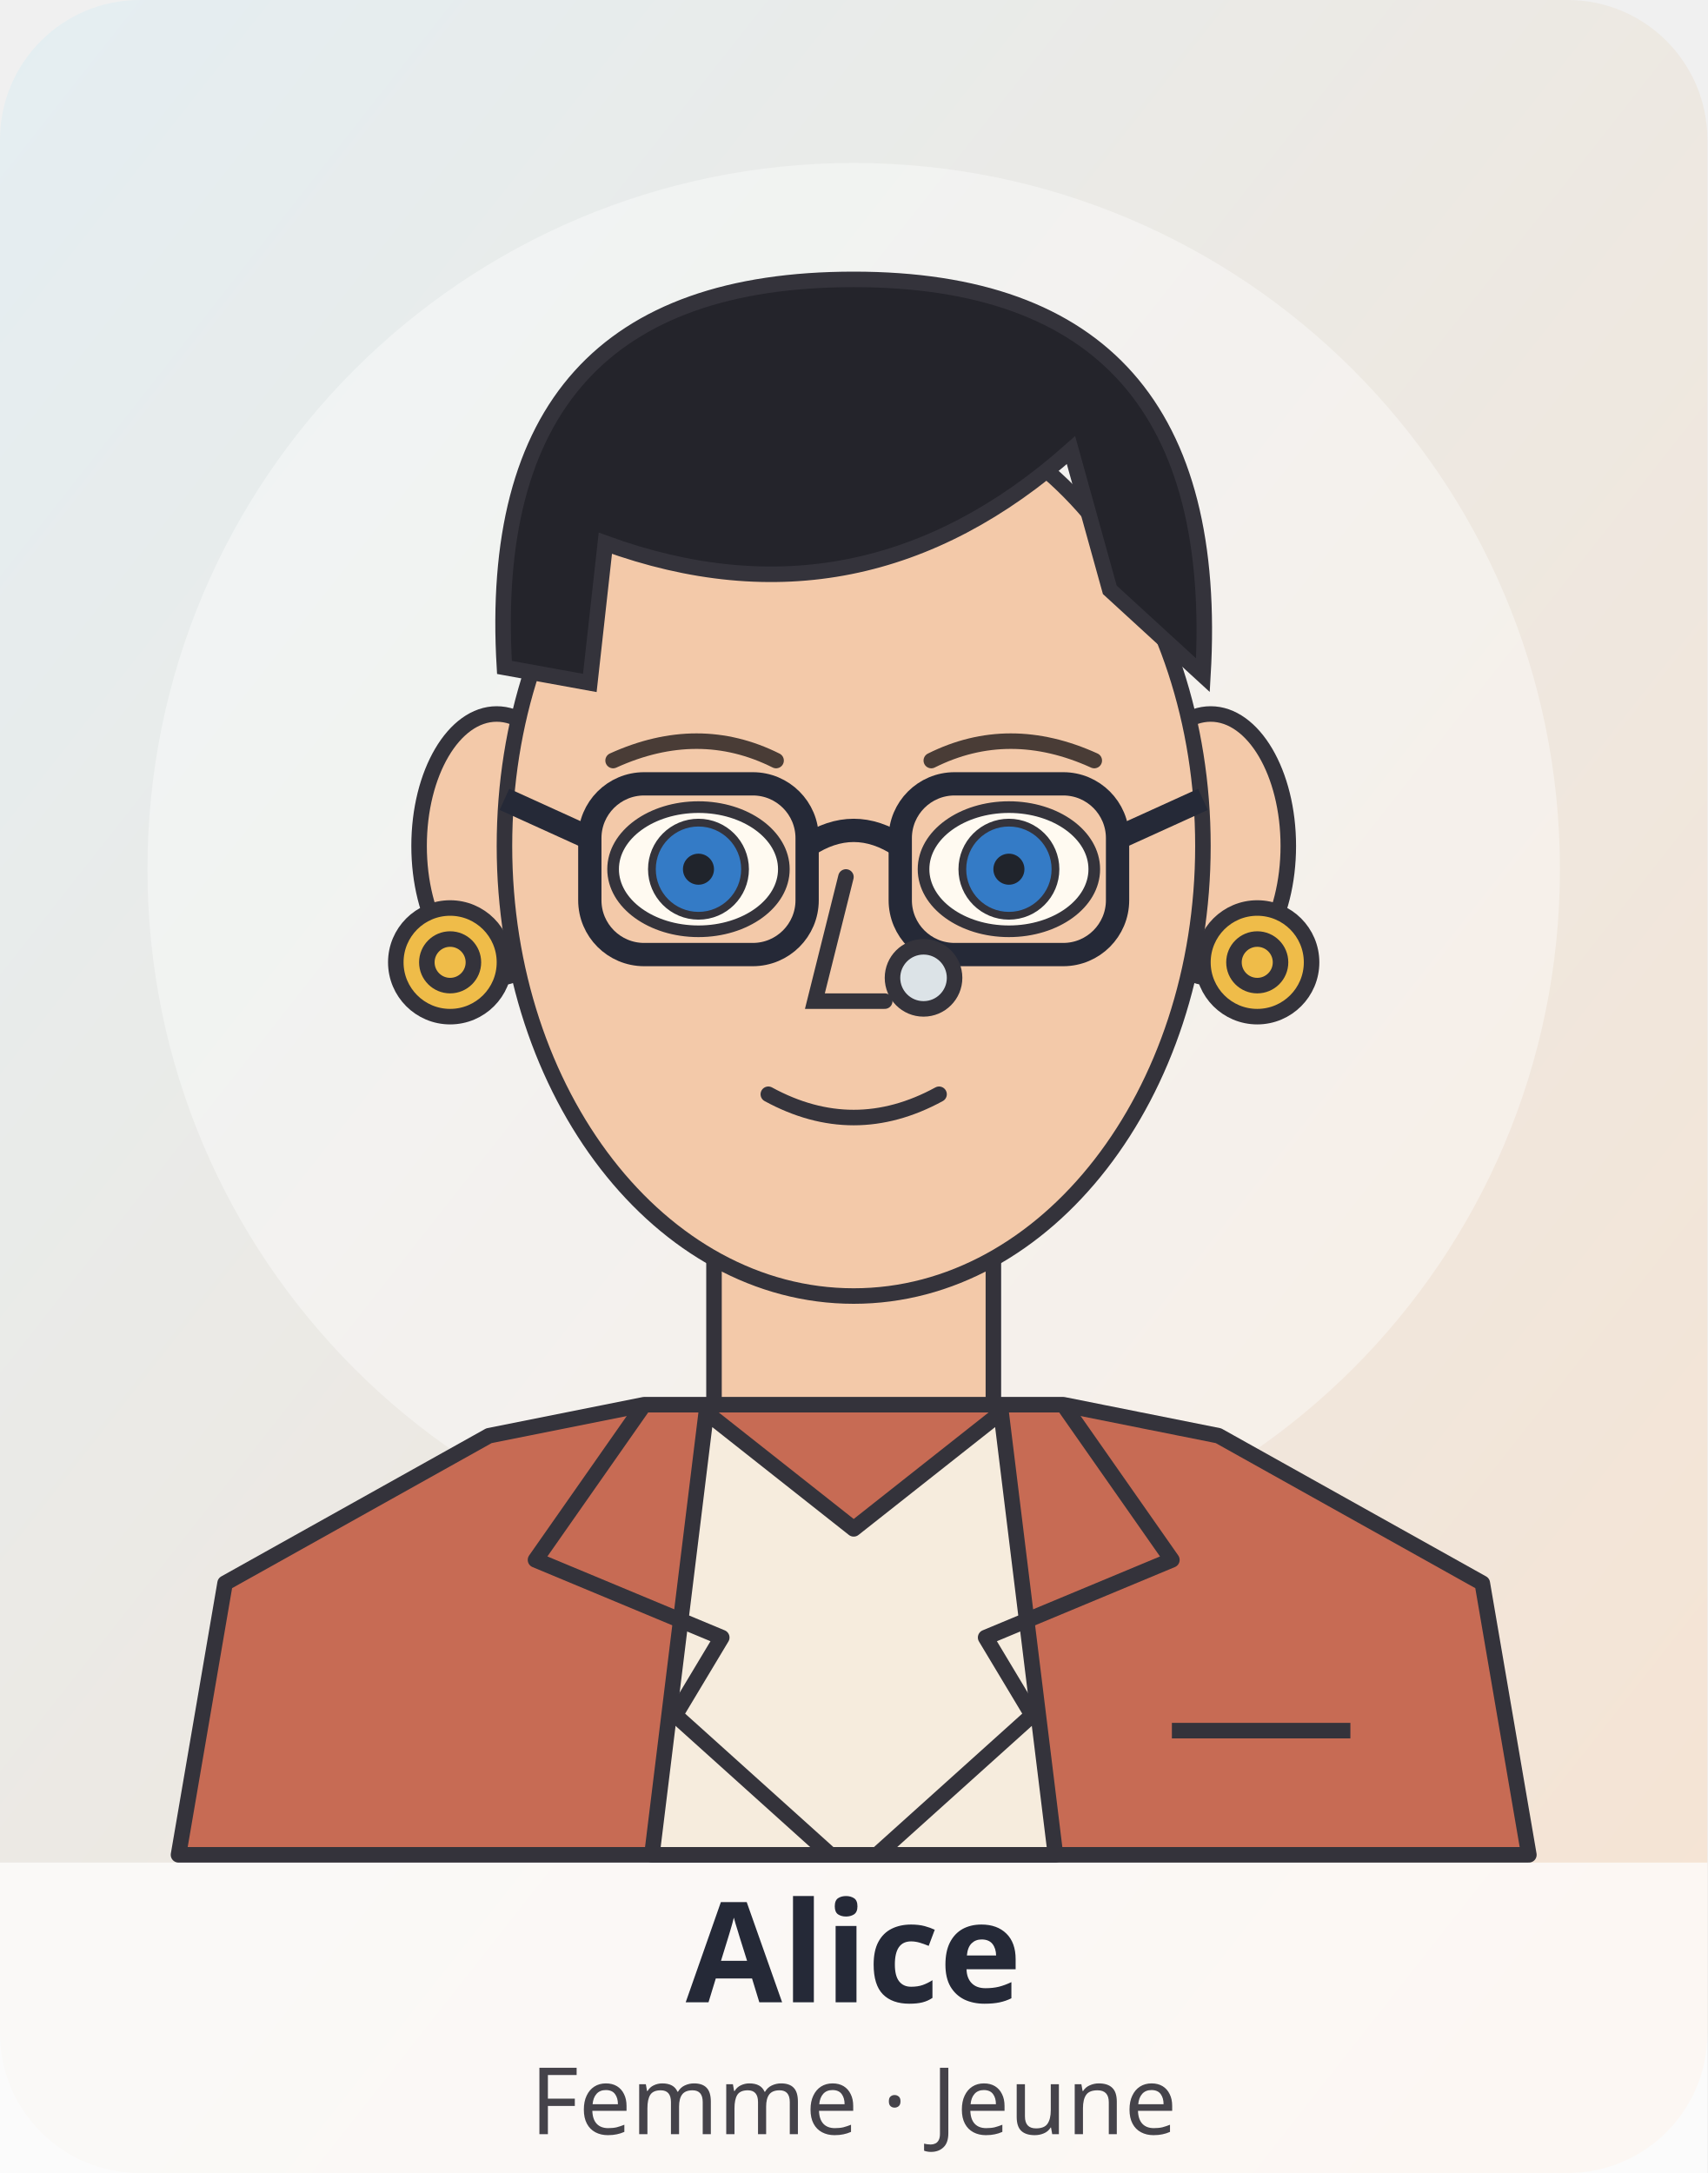
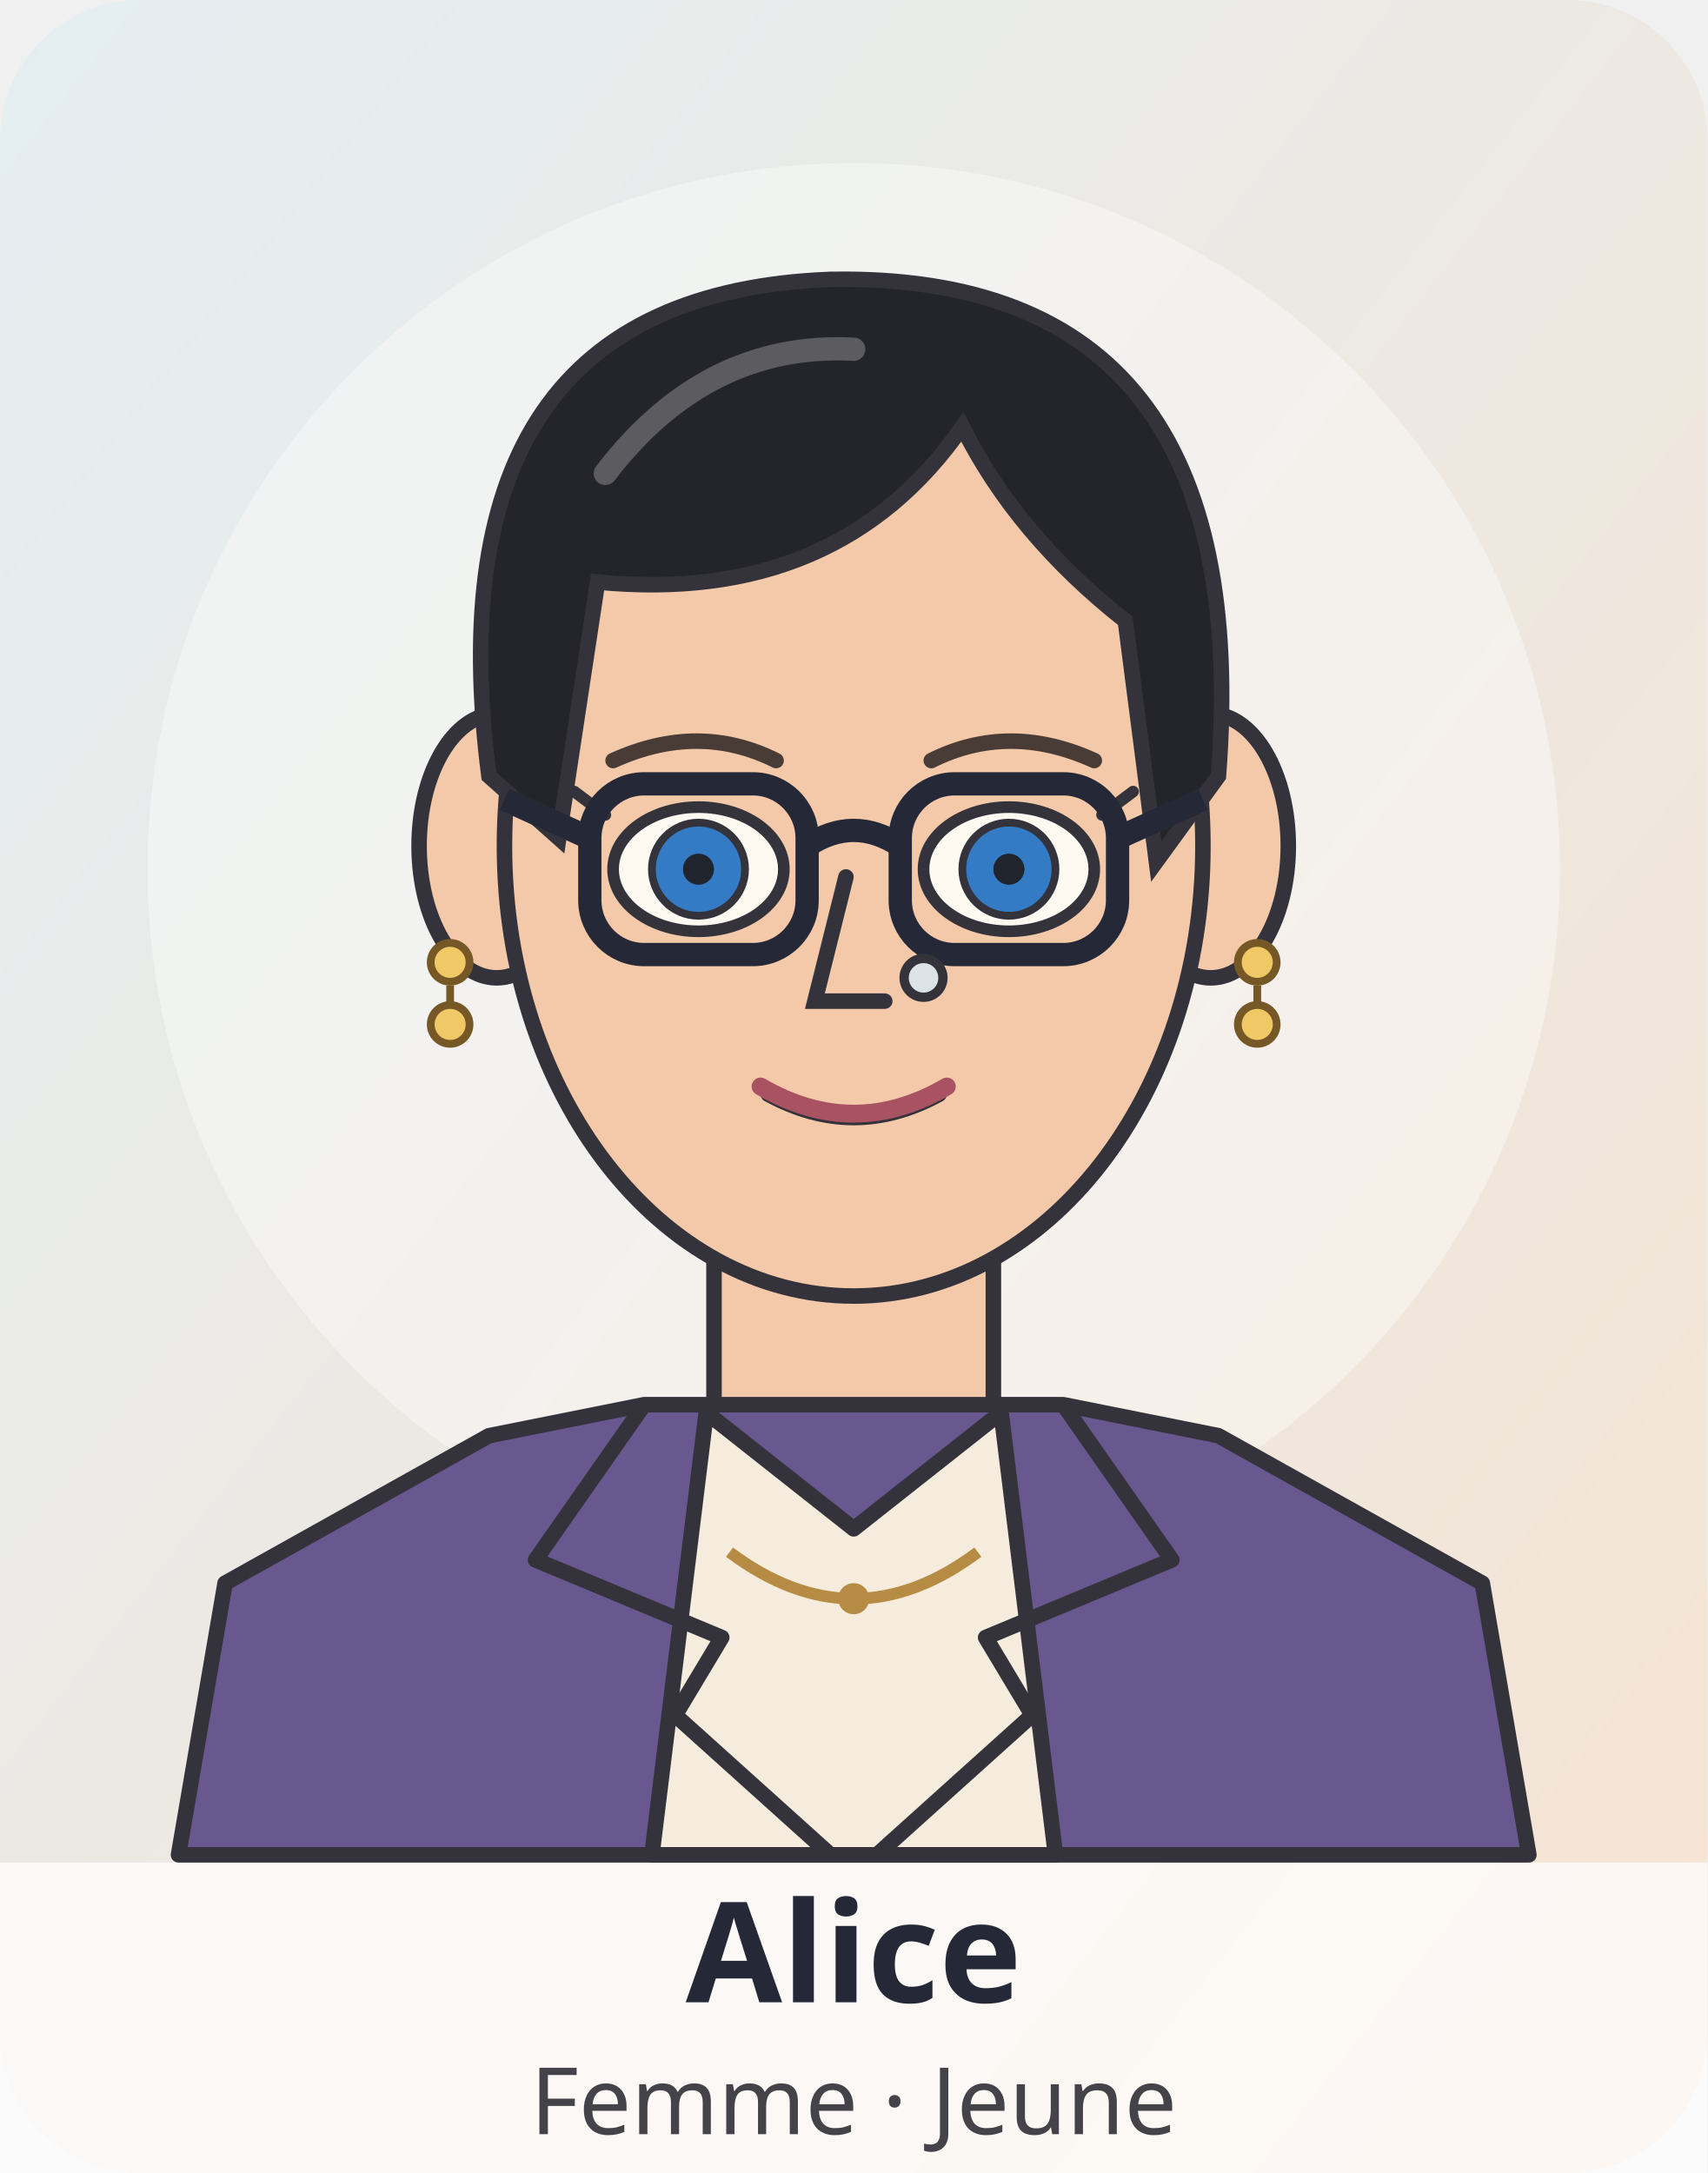
<svg xmlns="http://www.w3.org/2000/svg" viewBox="0 0 220 280" role="img" aria-labelledby="title-c16 desc-c16">
  <defs>
    <linearGradient id="fond-c16" x2="1" y2="1">
      <stop stop-color="#e4eef2" />
      <stop offset="1" stop-color="#f6e3d2" />
    </linearGradient>
  </defs>
  <rect width="220" height="280" rx="18" fill="url(#fond-c16)" />
  <circle cx="110" cy="112" r="91" fill="#fff" opacity=".38" />
  <path d="M0 240 H220 V280 H0Z" fill="#fff" opacity=".72" />
  <path d="M92 153 V186 Q110 203 128 186 V153" fill="#f3c9a9" stroke="#34333b" stroke-width="2" />
-   <path d="M83 181 L63 185 L29 204 L23 239 L197 239 L191 204 L157 185 L137 181Z" fill="#c76b54" stroke="#34333b" stroke-width="2" stroke-linejoin="round" />
+   <path d="M83 181 L63 185 L29 204 L23 239 L197 239 L191 204 L157 185 L137 181Z" fill="#69588f" stroke="#34333b" stroke-width="2" stroke-linejoin="round" />
  <path d="M91 182 L110 197 L129 182 L136 239 L84 239Z" fill="#f6ecdd" stroke="#34333b" stroke-width="2" stroke-linejoin="round" />
  <path d="M83 181 L69 201 L93 211 L87 221 L107 239 M137 181 L151 201 L127 211 L133 221 L113 239" fill="none" stroke="#34333b" stroke-width="2" stroke-linejoin="round" />
-   <path d="M151 223 H174" stroke="#34333b" stroke-width="2" stroke-linejoin="round" />
+   <path d="M94 200 Q110 212 126 200" fill="none" stroke="#b68b43" stroke-width="1.5" />
+   <circle cx="110" cy="206" r="2" fill="#b68b43" />
  <g fill="#f3c9a9" stroke="#34333b" stroke-width="2">
    <ellipse cx="64" cy="109" rx="10" ry="17" />
    <ellipse cx="156" cy="109" rx="10" ry="17" />
    <ellipse cx="110" cy="109" rx="45" ry="58" />
  </g>
-   <path d="M65 86 Q62 36 110 36 Q158 36 155 87 L143 76 L138 58 Q111 82 78 70 L76 88Z" fill="#24242b" stroke="#34333b" stroke-width="2" />
+   <path d="M63 100 Q55 38 107 36 Q162 35 157 100 L149 111 L145 80 Q131 69 124 55 Q108 78 77 75 L72 108Z" fill="#24242b" stroke="#34333b" stroke-width="2" />
+   <path d="M78 61 Q91 44 110 45" fill="none" stroke="#fff" stroke-opacity=".25" stroke-width="3" stroke-linecap="round" />
  <g fill="#fffaf1" stroke="#34333b" stroke-width="1.5">
    <ellipse cx="90" cy="112" rx="11" ry="8" />
    <ellipse cx="130" cy="112" rx="11" ry="8" />
  </g>
  <g fill="#347bc6" stroke="#34333b" stroke-width="1">
    <circle cx="90" cy="112" r="6" />
    <circle cx="130" cy="112" r="6" />
  </g>
  <g fill="#20242c">
    <circle cx="90" cy="112" r="2" />
    <circle cx="130" cy="112" r="2" />
  </g>
  <path d="M79 98 Q90 93 100 98 M120 98 Q130 93 141 98" fill="none" stroke="#493c36" stroke-width="2" stroke-linecap="round" />
  <path d="M109 113 L105 129 L114 129 M99 141 Q110 147 121 141" fill="none" stroke="#34333b" stroke-width="2" stroke-linecap="round" />
+   <path d="M98 140 Q110 147 122 140" fill="none" stroke="#a95262" stroke-width="2.3" stroke-linecap="round" />
+   <path d="M78 105 L74 102 M142 105 L146 102" fill="none" stroke="#34333b" stroke-width="1.5" stroke-linecap="round" />
  <g fill="none" stroke="#252937" stroke-width="3">
    <rect x="76" y="101" width="28" height="22" rx="7" />
    <rect x="116" y="101" width="28" height="22" rx="7" />
    <path d="M104 109 Q110 105 116 109 M76 108 L65 103 M144 108 L155 103" />
  </g>
-   <g fill="#efbc49" stroke="#34333b" stroke-width="2">
-     <circle cx="58" cy="124" r="7" />
-     <circle cx="162" cy="124" r="7" />
-     <circle cx="58" cy="124" r="3" fill="none" />
-     <circle cx="162" cy="124" r="3" fill="none" />
+   <g fill="#f1c866" stroke="#765827" stroke-width="1">
+     <circle cx="58" cy="124" r="2.5" />
+     <circle cx="162" cy="124" r="2.5" />
+     <path d="M58 127v3 M162 127v3" />
+     <circle cx="58" cy="132" r="2.5" />
+     <circle cx="162" cy="132" r="2.5" />
  </g>
-   <circle cx="119" cy="126" r="4" fill="#dce3e7" stroke="#34333b" stroke-width="2" />
+   <circle cx="119" cy="126" r="2.5" fill="#dce3e7" stroke="#34333b" stroke-width="1.2" />
  <text x="110" y="258" text-anchor="middle" font-family="sans-serif" font-size="18" font-weight="700" fill="#252937">Alice</text>
  <text x="110" y="275" text-anchor="middle" font-family="sans-serif" font-size="12" fill="#45434a">Femme · Jeune</text>
</svg>
